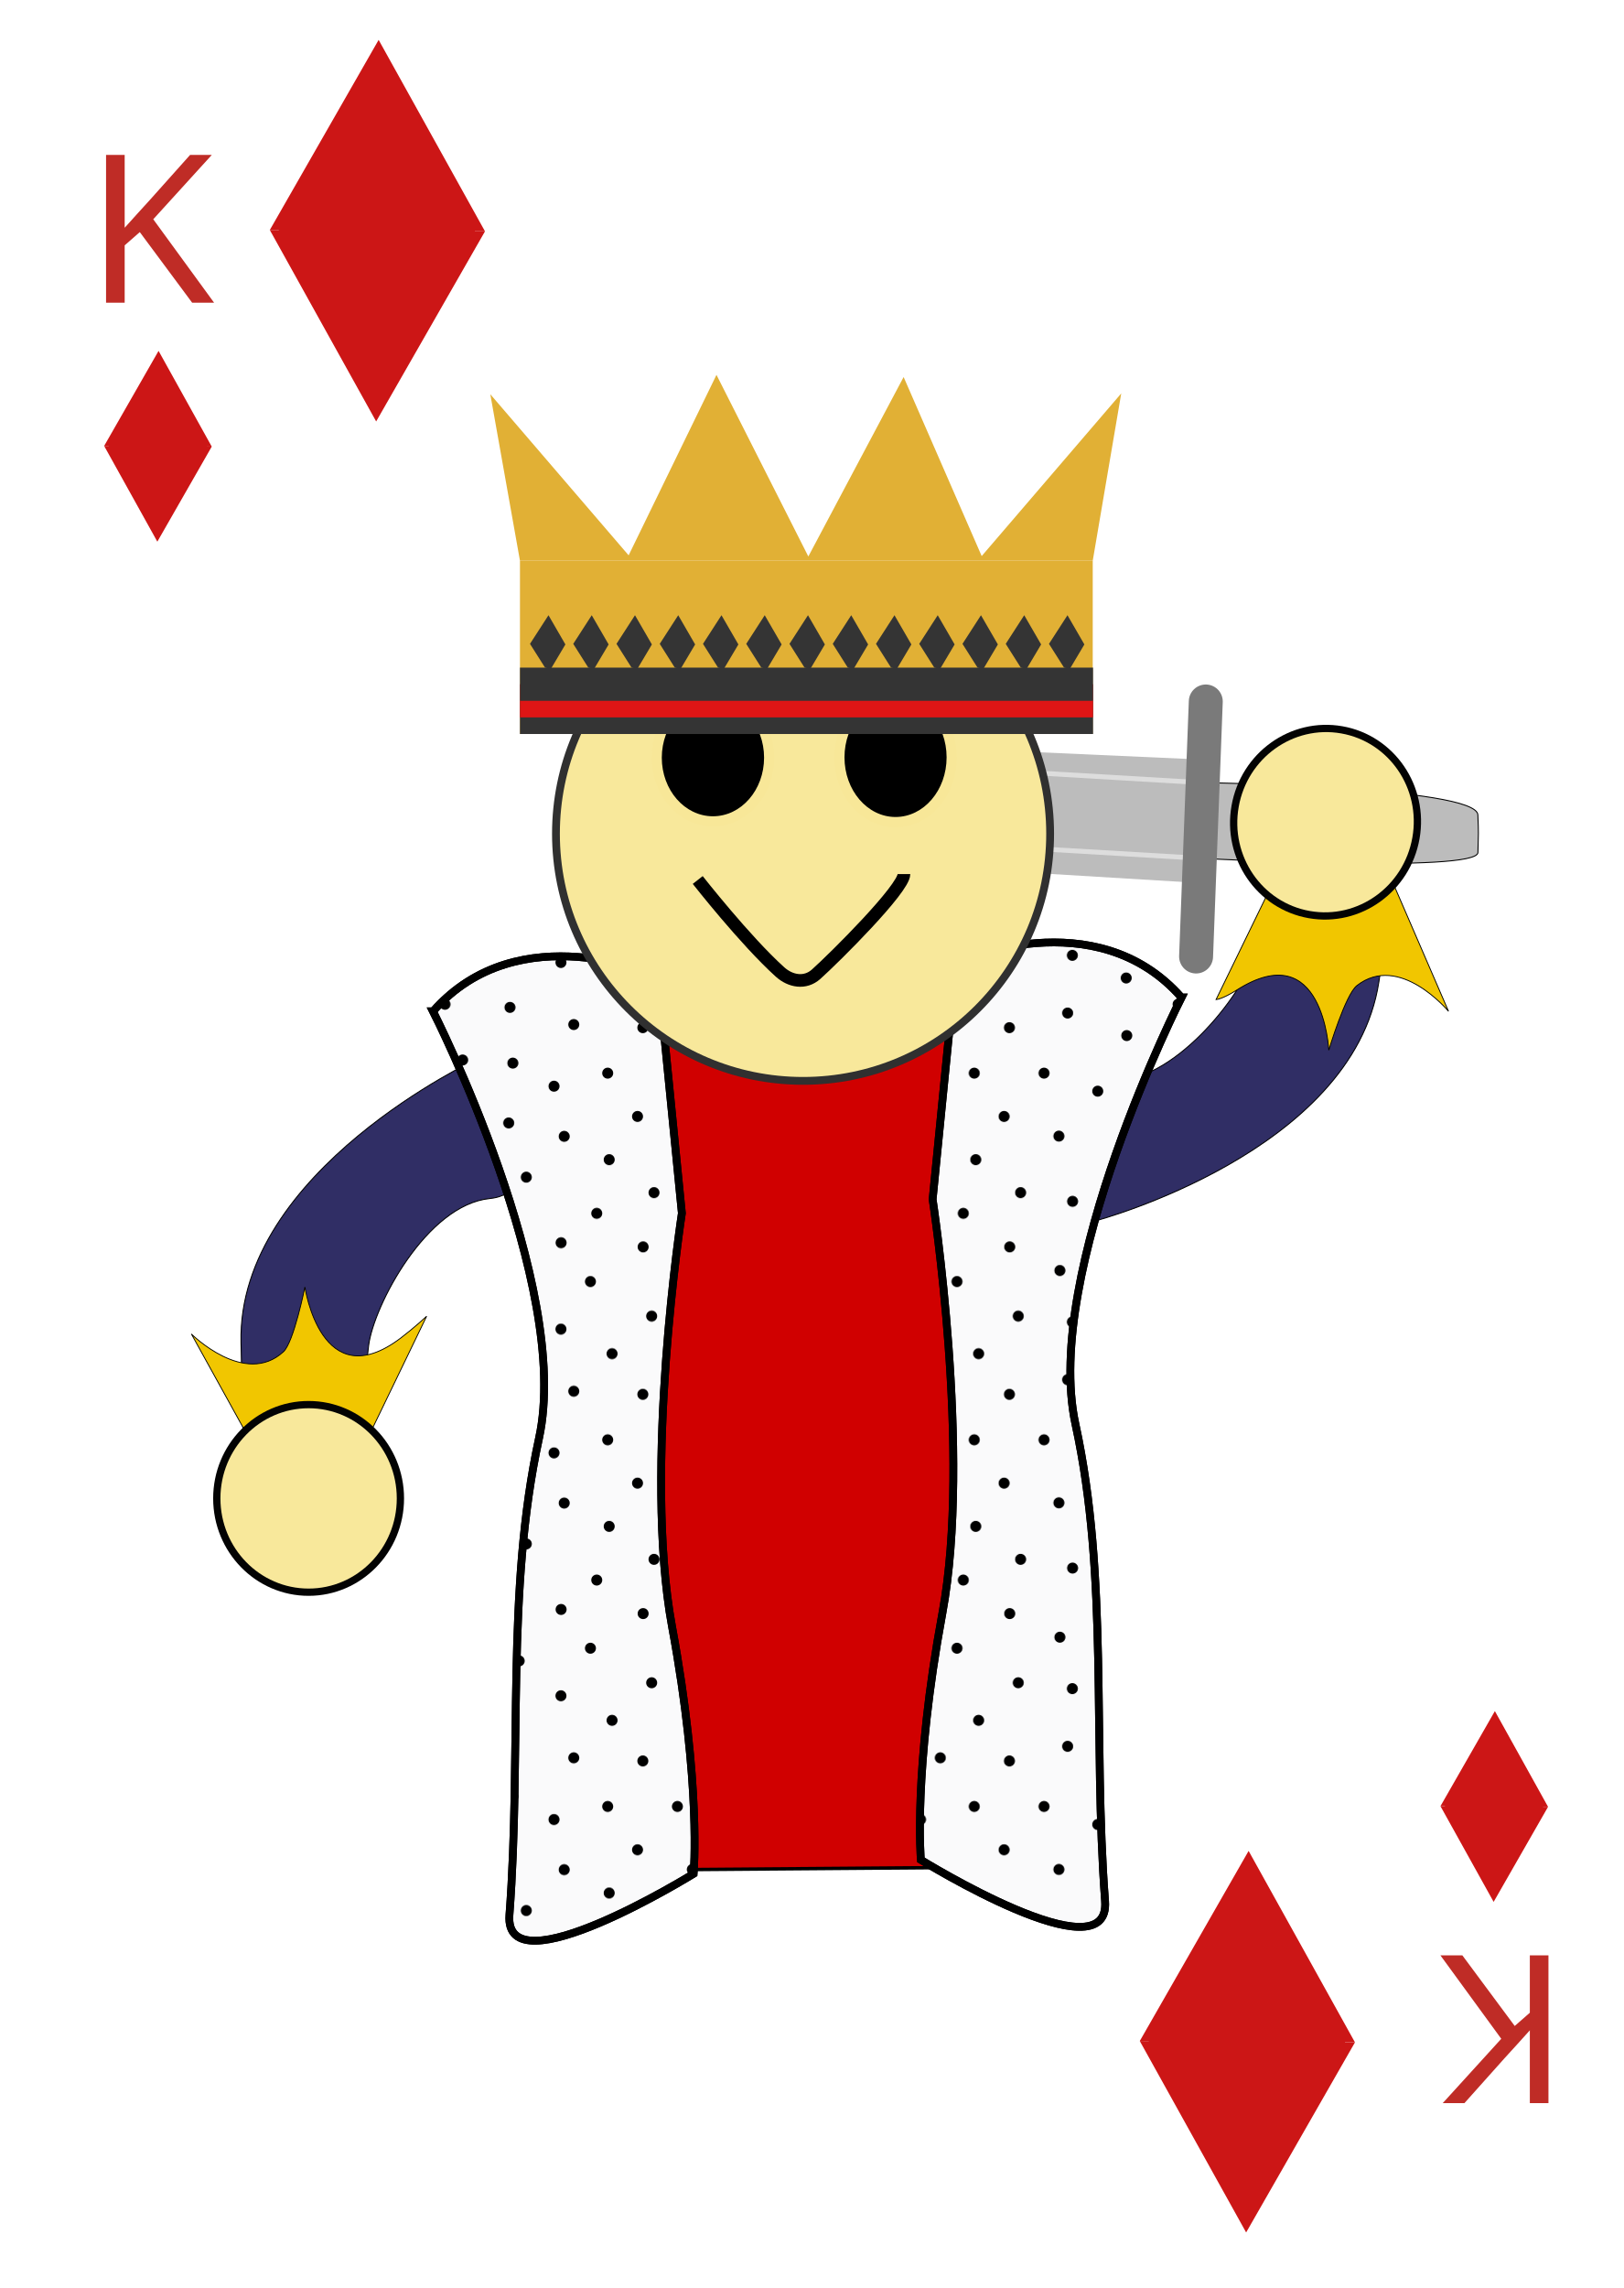
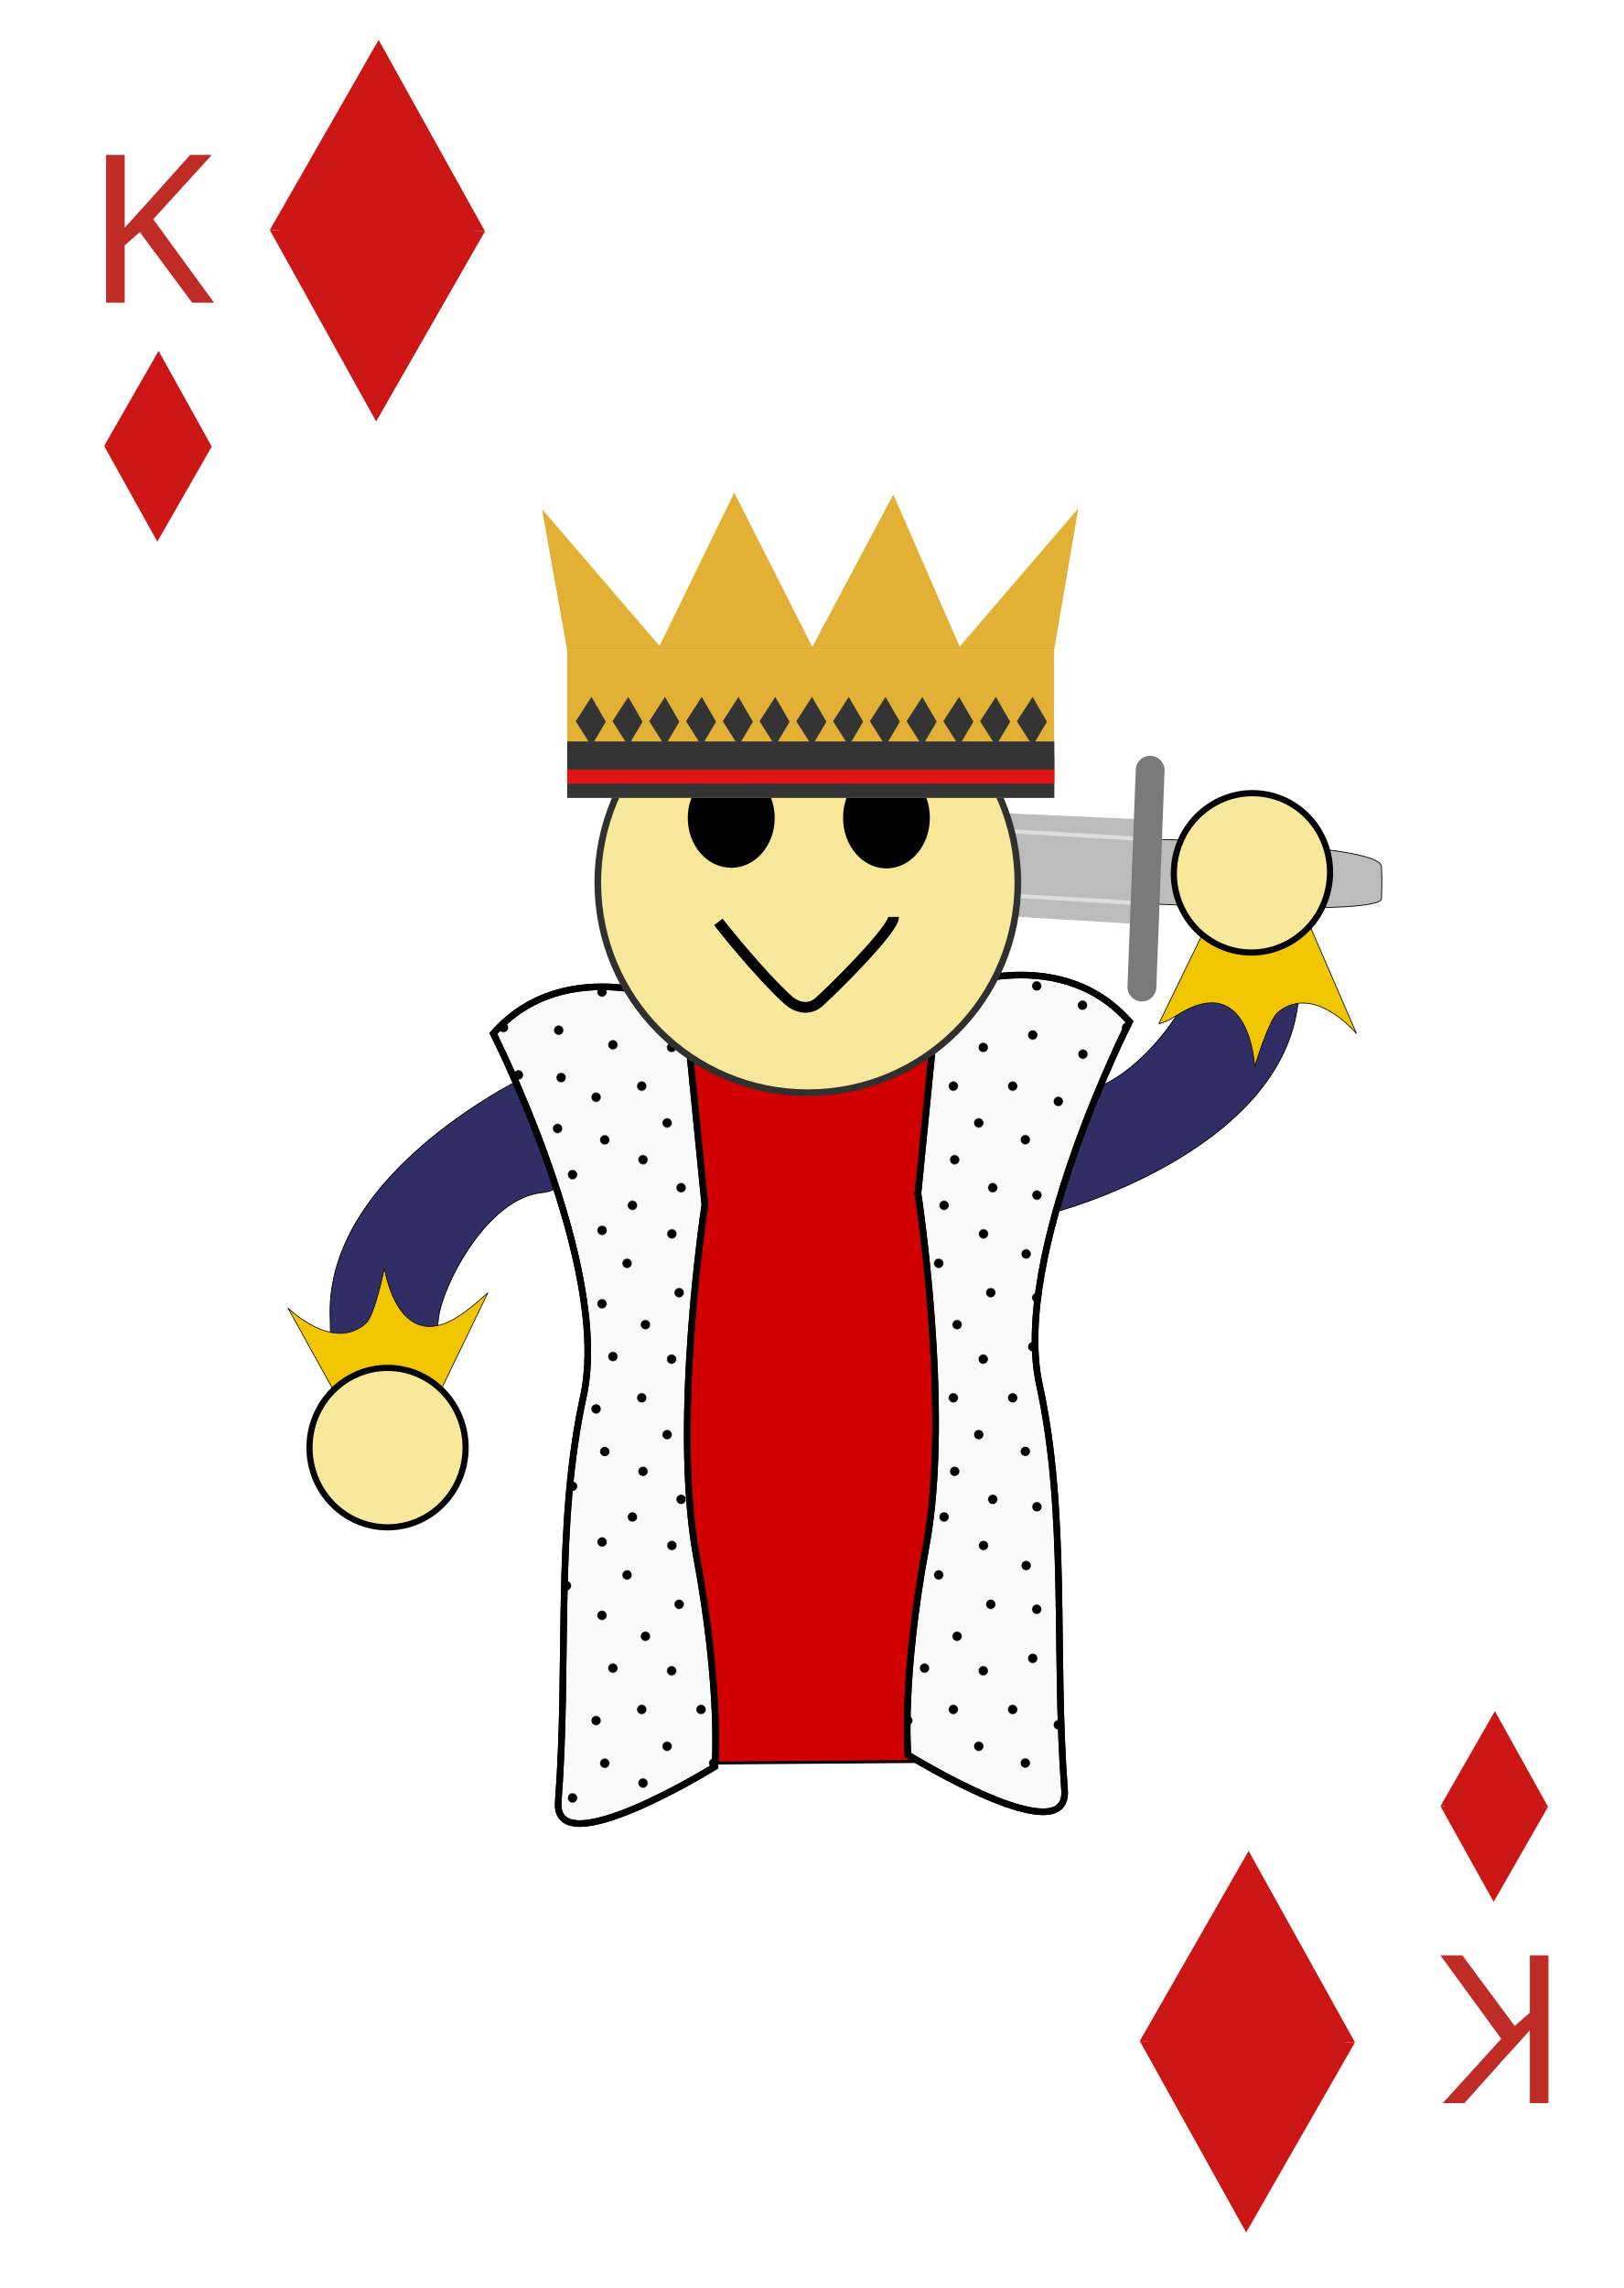
- <svg xmlns="http://www.w3.org/2000/svg" xmlns:xlink="http://www.w3.org/1999/xlink" id="svg8" version="1.1" viewBox="0 0 443 624" height="624mm" width="443mm">
+ <svg xmlns="http://www.w3.org/2000/svg" xmlns:xlink="http://www.w3.org/1999/xlink" width="443mm" height="624mm" viewBox="0 0 443 624" version="1.1" id="svg8">
  <defs id="defs2">
-     <pattern patternTransform="matrix(10,0,0,10,-4.276312,-34.2105)" id="pattern3461" xlink:href="#Polkadots-med" />
-     <pattern patternTransform="matrix(10,0,0,10,-4.276312,-34.2105)" id="pattern3459" xlink:href="#Polkadots-med" />
-     <pattern patternUnits="userSpaceOnUse" width="10" height="10" patternTransform="translate(0,0) scale(10,10)" id="Polkadots-med">
-       <circle style="fill:black;stroke:none" cx="2.567" cy="0.810" r="0.15" id="circle2460" />
-       <circle style="fill:black;stroke:none" cx="3.048" cy="2.33" r="0.15" id="circle2462" />
-       <circle style="fill:black;stroke:none" cx="4.418" cy="2.415" r="0.15" id="circle2464" />
-       <circle style="fill:black;stroke:none" cx="1.844" cy="3.029" r="0.15" id="circle2466" />
-       <circle style="fill:black;stroke:none" cx="6.08" cy="1.363" r="0.15" id="circle2468" />
-       <circle style="fill:black;stroke:none" cx="5.819" cy="4.413" r="0.15" id="circle2470" />
-       <circle style="fill:black;stroke:none" cx="4.305" cy="4.048" r="0.15" id="circle2472" />
-       <circle style="fill:black;stroke:none" cx="5.541" cy="3.045" r="0.15" id="circle2474" />
-       <circle style="fill:black;stroke:none" cx="4.785" cy="5.527" r="0.15" id="circle2476" />
-       <circle style="fill:black;stroke:none" cx="2.667" cy="5.184" r="0.15" id="circle2478" />
-       <circle style="fill:black;stroke:none" cx="7.965" cy="1.448" r="0.15" id="circle2480" />
-       <circle style="fill:black;stroke:none" cx="7.047" cy="5.049" r="0.15" id="circle2482" />
-       <circle style="fill:black;stroke:none" cx="4.340" cy="0.895" r="0.15" id="circle2484" />
-       <circle style="fill:black;stroke:none" cx="7.125" cy="0.340" r="0.15" id="circle2486" />
-       <circle style="fill:black;stroke:none" cx="9.553" cy="1.049" r="0.15" id="circle2488" />
-       <circle style="fill:black;stroke:none" cx="7.006" cy="2.689" r="0.15" id="circle2490" />
-       <circle style="fill:black;stroke:none" cx="8.909" cy="2.689" r="0.15" id="circle2492" />
-       <circle style="fill:black;stroke:none" cx="9.315" cy="4.407" r="0.15" id="circle2494" />
-       <circle style="fill:black;stroke:none" cx="7.820" cy="3.870" r="0.15" id="circle2496" />
-       <circle style="fill:black;stroke:none" cx="8.270" cy="5.948" r="0.15" id="circle2498" />
-       <circle style="fill:black;stroke:none" cx="7.973" cy="7.428" r="0.15" id="circle2500" />
-       <circle style="fill:black;stroke:none" cx="9.342" cy="8.072" r="0.15" id="circle2502" />
-       <circle style="fill:black;stroke:none" cx="8.206" cy="9.315" r="0.15" id="circle2504" />
-       <circle style="fill:black;stroke:none" cx="9.682" cy="9.475" r="0.15" id="circle2506" />
-       <circle style="fill:black;stroke:none" cx="9.688" cy="6.186" r="0.15" id="circle2508" />
-       <circle style="fill:black;stroke:none" cx="3.379" cy="6.296" r="0.15" id="circle2510" />
-       <circle style="fill:black;stroke:none" cx="2.871" cy="8.204" r="0.15" id="circle2512" />
-       <circle style="fill:black;stroke:none" cx="4.59" cy="8.719" r="0.15" id="circle2514" />
-       <circle style="fill:black;stroke:none" cx="3.181" cy="9.671" r="0.15" id="circle2516" />
-       <circle style="fill:black;stroke:none" cx="5.734" cy="7.315" r="0.15" id="circle2518" />
-       <circle style="fill:black;stroke:none" cx="6.707" cy="6.513" r="0.15" id="circle2520" />
-       <circle style="fill:black;stroke:none" cx="5.730" cy="9.670" r="0.15" id="circle2522" />
-       <circle style="fill:black;stroke:none" cx="6.535" cy="8.373" r="0.15" id="circle2524" />
-       <circle style="fill:black;stroke:none" cx="4.37" cy="7.154" r="0.15" id="circle2526" />
-       <circle style="fill:black;stroke:none" cx="0.622" cy="7.25" r="0.15" id="circle2528" />
-       <circle style="fill:black;stroke:none" cx="0.831" cy="5.679" r="0.15" id="circle2530" />
-       <circle style="fill:black;stroke:none" cx="1.257" cy="8.519" r="0.15" id="circle2532" />
-       <circle style="fill:black;stroke:none" cx="1.989" cy="6.877" r="0.15" id="circle2534" />
-       <circle style="fill:black;stroke:none" cx="0.374" cy="3.181" r="0.15" id="circle2536" />
-       <circle style="fill:black;stroke:none" cx="1.166" cy="1.664" r="0.15" id="circle2538" />
-       <circle style="fill:black;stroke:none" cx="1.151" cy="0.093" r="0.15" id="circle2540" />
-       <circle style="fill:black;stroke:none" cx="1.151" cy="10.093" r="0.15" id="circle2542" />
-       <circle style="fill:black;stroke:none" cx="1.302" cy="4.451" r="0.15" id="circle2544" />
-       <circle style="fill:black;stroke:none" cx="3.047" cy="3.763" r="0.15" id="circle2546" />
+     <pattern xlink:href="#Polkadots-med" id="pattern3461" patternTransform="matrix(8.5,0,0,8.5,30.53124,18.36469)" />
+     <pattern xlink:href="#Polkadots-med" id="pattern3459" patternTransform="matrix(8.5,0,0,8.5,30.53124,18.36469)" />
+     <pattern id="Polkadots-med" patternTransform="translate(0,0) scale(10,10)" height="10" width="10" patternUnits="userSpaceOnUse">
+       <circle id="circle2460" r="0.15" cy="0.810" cx="2.567" style="fill:black;stroke:none" />
+       <circle id="circle2462" r="0.15" cy="2.33" cx="3.048" style="fill:black;stroke:none" />
+       <circle id="circle2464" r="0.15" cy="2.415" cx="4.418" style="fill:black;stroke:none" />
+       <circle id="circle2466" r="0.15" cy="3.029" cx="1.844" style="fill:black;stroke:none" />
+       <circle id="circle2468" r="0.15" cy="1.363" cx="6.08" style="fill:black;stroke:none" />
+       <circle id="circle2470" r="0.15" cy="4.413" cx="5.819" style="fill:black;stroke:none" />
+       <circle id="circle2472" r="0.15" cy="4.048" cx="4.305" style="fill:black;stroke:none" />
+       <circle id="circle2474" r="0.15" cy="3.045" cx="5.541" style="fill:black;stroke:none" />
+       <circle id="circle2476" r="0.15" cy="5.527" cx="4.785" style="fill:black;stroke:none" />
+       <circle id="circle2478" r="0.15" cy="5.184" cx="2.667" style="fill:black;stroke:none" />
+       <circle id="circle2480" r="0.15" cy="1.448" cx="7.965" style="fill:black;stroke:none" />
+       <circle id="circle2482" r="0.15" cy="5.049" cx="7.047" style="fill:black;stroke:none" />
+       <circle id="circle2484" r="0.15" cy="0.895" cx="4.340" style="fill:black;stroke:none" />
+       <circle id="circle2486" r="0.15" cy="0.340" cx="7.125" style="fill:black;stroke:none" />
+       <circle id="circle2488" r="0.15" cy="1.049" cx="9.553" style="fill:black;stroke:none" />
+       <circle id="circle2490" r="0.15" cy="2.689" cx="7.006" style="fill:black;stroke:none" />
+       <circle id="circle2492" r="0.15" cy="2.689" cx="8.909" style="fill:black;stroke:none" />
+       <circle id="circle2494" r="0.15" cy="4.407" cx="9.315" style="fill:black;stroke:none" />
+       <circle id="circle2496" r="0.15" cy="3.870" cx="7.820" style="fill:black;stroke:none" />
+       <circle id="circle2498" r="0.15" cy="5.948" cx="8.270" style="fill:black;stroke:none" />
+       <circle id="circle2500" r="0.15" cy="7.428" cx="7.973" style="fill:black;stroke:none" />
+       <circle id="circle2502" r="0.15" cy="8.072" cx="9.342" style="fill:black;stroke:none" />
+       <circle id="circle2504" r="0.15" cy="9.315" cx="8.206" style="fill:black;stroke:none" />
+       <circle id="circle2506" r="0.15" cy="9.475" cx="9.682" style="fill:black;stroke:none" />
+       <circle id="circle2508" r="0.15" cy="6.186" cx="9.688" style="fill:black;stroke:none" />
+       <circle id="circle2510" r="0.15" cy="6.296" cx="3.379" style="fill:black;stroke:none" />
+       <circle id="circle2512" r="0.15" cy="8.204" cx="2.871" style="fill:black;stroke:none" />
+       <circle id="circle2514" r="0.15" cy="8.719" cx="4.59" style="fill:black;stroke:none" />
+       <circle id="circle2516" r="0.15" cy="9.671" cx="3.181" style="fill:black;stroke:none" />
+       <circle id="circle2518" r="0.15" cy="7.315" cx="5.734" style="fill:black;stroke:none" />
+       <circle id="circle2520" r="0.15" cy="6.513" cx="6.707" style="fill:black;stroke:none" />
+       <circle id="circle2522" r="0.15" cy="9.670" cx="5.730" style="fill:black;stroke:none" />
+       <circle id="circle2524" r="0.15" cy="8.373" cx="6.535" style="fill:black;stroke:none" />
+       <circle id="circle2526" r="0.15" cy="7.154" cx="4.37" style="fill:black;stroke:none" />
+       <circle id="circle2528" r="0.15" cy="7.25" cx="0.622" style="fill:black;stroke:none" />
+       <circle id="circle2530" r="0.15" cy="5.679" cx="0.831" style="fill:black;stroke:none" />
+       <circle id="circle2532" r="0.15" cy="8.519" cx="1.257" style="fill:black;stroke:none" />
+       <circle id="circle2534" r="0.15" cy="6.877" cx="1.989" style="fill:black;stroke:none" />
+       <circle id="circle2536" r="0.15" cy="3.181" cx="0.374" style="fill:black;stroke:none" />
+       <circle id="circle2538" r="0.15" cy="1.664" cx="1.166" style="fill:black;stroke:none" />
+       <circle id="circle2540" r="0.15" cy="0.093" cx="1.151" style="fill:black;stroke:none" />
+       <circle id="circle2542" r="0.15" cy="10.093" cx="1.151" style="fill:black;stroke:none" />
+       <circle id="circle2544" r="0.15" cy="4.451" cx="1.302" style="fill:black;stroke:none" />
+       <circle id="circle2546" r="0.15" cy="3.763" cx="3.047" style="fill:black;stroke:none" />
    </pattern>
-     <clipPath clipPathUnits="userSpaceOnUse" id="clipEmfPath1">
-       <path d="M 0,0 H 264.091 V 373.013 H 0 Z" id="path833" />
+     <clipPath id="clipEmfPath1" clipPathUnits="userSpaceOnUse">
+       <path id="path833" d="M 0,0 H 264.091 V 373.013 H 0 Z" />
    </clipPath>
-     <pattern id="EMFhbasepattern" patternUnits="userSpaceOnUse" width="6" height="6" x="0" y="0" />
+     <pattern y="0" x="0" height="6" width="6" patternUnits="userSpaceOnUse" id="EMFhbasepattern" />
  </defs>
  <g id="layer1">
-     <path id="path903" d="m 150.516,271.333 1.305,238.824 132.266,-1.023 0.435,-237.801 z" style="fill:#d00000;fill-opacity:1;stroke:#000000;stroke-width:0.934px;stroke-linecap:butt;stroke-linejoin:miter;stroke-opacity:1" />
-     <path id="path990" d="m 130.428,288.651 c 0,0 -65.748,30.469 -64.679,77.508 1.069,47.039 0.535,26.727 0.535,26.727 l 34.105,-0.802 c 0,0 -1.217,-14.429 0.183,-25.183 1.4,-10.753 15.726,-38.271 33.063,-40.031 19.991,-2.03 -3.207,-38.22 -3.207,-38.22 z" style="fill:#302e65;fill-opacity:1;stroke:#000000;stroke-width:0.265px;stroke-linecap:butt;stroke-linejoin:miter;stroke-opacity:1" />
-     <text xml:space="preserve" style="font-style:normal;font-weight:normal;font-size:27.566px;line-height:1.25;font-family:sans-serif;fill:#000000;fill-opacity:1;stroke:none;stroke-width:0.861" x="26.895" y="60.38" id="text874">
-       <tspan x="26.895" y="60.38" style="font-style:normal;font-variant:normal;font-weight:normal;font-stretch:normal;font-size:27.566px;font-family:Cabin;-inkscape-font-specification:Cabin;stroke-width:0.861" id="tspan884" />
+     <path style="fill:#d00000;fill-opacity:1;stroke:#000000;stroke-width:0.794px;stroke-linecap:butt;stroke-linejoin:miter;stroke-opacity:1" d="m 162.105,278.076 1.109,203.001 112.426,-0.869 0.37,-202.131 z" id="path903" />
+     <path style="fill:#302e65;fill-opacity:1;stroke:#000000;stroke-width:0.225px;stroke-linecap:butt;stroke-linejoin:miter;stroke-opacity:1" d="m 145.03,292.797 c 0,0 -55.886,25.898 -54.977,65.882 0.909,39.984 0.454,22.718 0.454,22.718 l 28.99,-0.682 c 0,0 -1.034,-12.265 0.156,-21.405 1.19,-9.14 13.367,-32.53 28.104,-34.026 16.992,-1.725 -2.726,-32.487 -2.726,-32.487 z" id="path990" />
+     <text id="text874" y="60.38" x="26.895" style="font-style:normal;font-weight:normal;font-size:27.566px;line-height:1.25;font-family:sans-serif;fill:#000000;fill-opacity:1;stroke:none;stroke-width:0.861" xml:space="preserve">
+       <tspan id="tspan884" style="font-style:normal;font-variant:normal;font-weight:normal;font-stretch:normal;font-size:27.566px;font-family:Cabin;-inkscape-font-specification:Cabin;stroke-width:0.861" y="60.38" x="26.895" />
    </text>
-     <g transform="translate(-4.543582,-32.47325)" id="g1031">
+     <g id="g1031" transform="matrix(0.85,0,0,0.85,30.30406,19.84135)">
      <g id="g1048">
-         <path style="fill:#bcbcbc;fill-opacity:1;stroke:#000000;stroke-width:0.265px;stroke-linecap:butt;stroke-linejoin:miter;stroke-opacity:1" d="m 331.85,266.556 c 0,0 75.751,4.065 75.887,-1.583 0.136,-5.648 0.188,-4.844 -0.018,-10.255 -0.294,-7.723 -76.038,-8.83 -76.038,-8.83 z" id="path1010" />
-         <path id="path1014" d="m 332.619,239.637 -58.964,-2.646 -1.323,32.695 59.342,3.591 z" style="fill:#bcbcbc;fill-opacity:1;stroke:none;stroke-width:0.265px;stroke-linecap:butt;stroke-linejoin:miter;stroke-opacity:1" />
-         <path style="fill:none;stroke:#dddddd;stroke-width:1.323;stroke-linecap:butt;stroke-linejoin:miter;stroke-miterlimit:4;stroke-dasharray:none;stroke-opacity:1" d="m 331.681,245.888 -58.666,-3.475" id="path1024" />
-         <path id="path1026" d="m 331.85,266.556 -58.666,-3.475" style="fill:none;stroke:#dddddd;stroke-width:1.323;stroke-linecap:butt;stroke-linejoin:miter;stroke-miterlimit:4;stroke-dasharray:none;stroke-opacity:1" />
-         <path id="path1012" d="m 330.845,293.336 2.646,-69.548" style="fill:none;stroke:#7a7a7a;stroke-width:9.26;stroke-linecap:round;stroke-linejoin:miter;stroke-miterlimit:4;stroke-dasharray:none;stroke-opacity:1" />
+         <path id="path1010" d="m 331.85,266.556 c 0,0 75.751,4.065 75.887,-1.583 0.136,-5.648 0.188,-4.844 -0.018,-10.255 -0.294,-7.723 -76.038,-8.83 -76.038,-8.83 z" style="fill:#bcbcbc;fill-opacity:1;stroke:#000000;stroke-width:0.265px;stroke-linecap:butt;stroke-linejoin:miter;stroke-opacity:1" />
+         <path style="fill:#bcbcbc;fill-opacity:1;stroke:none;stroke-width:0.265px;stroke-linecap:butt;stroke-linejoin:miter;stroke-opacity:1" d="m 332.619,239.637 -58.964,-2.646 -1.323,32.695 59.342,3.591 z" id="path1014" />
+         <path id="path1024" d="m 331.681,245.888 -58.666,-3.475" style="fill:none;stroke:#dddddd;stroke-width:1.323;stroke-linecap:butt;stroke-linejoin:miter;stroke-miterlimit:4;stroke-dasharray:none;stroke-opacity:1" />
+         <path style="fill:none;stroke:#dddddd;stroke-width:1.323;stroke-linecap:butt;stroke-linejoin:miter;stroke-miterlimit:4;stroke-dasharray:none;stroke-opacity:1" d="m 331.85,266.556 -58.666,-3.475" id="path1026" />
+         <path style="fill:none;stroke:#7a7a7a;stroke-width:9.26;stroke-linecap:round;stroke-linejoin:miter;stroke-miterlimit:4;stroke-dasharray:none;stroke-opacity:1" d="m 330.845,293.336 2.646,-69.548" id="path1012" />
      </g>
      <g id="g1037" />
    </g>
-     <path style="fill:#302e65;fill-opacity:1;stroke:#000000;stroke-width:0.265px;stroke-linecap:butt;stroke-linejoin:miter;stroke-opacity:1" d="m 299.007,332.915 c 0,0 70.04,-18.589 77.156,-65.099 7.115,-46.51 4.115,-26.414 4.115,-26.414 l -33.726,-5.133 c 0,0 -1.307,14.421 -4.554,24.768 -3.246,10.347 -22.133,34.959 -39.512,33.682 -20.039,-1.473 -3.478,38.196 -3.478,38.196 z" id="path994" />
-     <path style="fill:#fafafb;fill-opacity:1;stroke:#000000;stroke-width:2.117;stroke-linecap:butt;stroke-linejoin:miter;stroke-miterlimit:4;stroke-dasharray:none;stroke-opacity:1" d="m 118.133,275.822 c 0,0 38,74.738 28.913,116.432 -9.087,41.694 -4.689,85.488 -8.066,129.99 -1.582,20.848 50.247,-11.225 50.247,-11.225 0,0 2.138,-24.054 -5.88,-67.352 -8.018,-43.298 2.673,-112.788 2.673,-112.788 l -6.414,-64.679 c 0,0 -37.952,-17.105 -61.472,9.622 z" id="path3234" />
-     <path id="path998" d="m 118.133,275.822 c 0,0 38,74.738 28.913,116.432 -9.087,41.694 -4.689,85.488 -8.066,129.99 -1.582,20.848 50.247,-11.225 50.247,-11.225 0,0 2.138,-24.054 -5.88,-67.352 -8.018,-43.298 2.673,-112.788 2.673,-112.788 l -6.414,-64.679 c 0,0 -37.952,-17.105 -61.472,9.622 z" style="fill:url(#pattern3459);fill-opacity:1;stroke:#000000;stroke-width:2.117;stroke-linecap:butt;stroke-linejoin:miter;stroke-miterlimit:4;stroke-dasharray:none;stroke-opacity:1" />
-     <path style="fill:#fafafb;fill-opacity:1;stroke:#000000;stroke-width:2.117;stroke-linecap:butt;stroke-linejoin:miter;stroke-miterlimit:4;stroke-dasharray:none;stroke-opacity:1" d="m 322.319,272.042 c 0,0 -38,74.738 -28.913,116.432 9.087,41.694 4.689,85.488 8.066,129.99 1.582,20.848 -50.247,-11.225 -50.247,-11.225 0,0 -2.138,-24.054 5.88,-67.352 8.018,-43.298 -2.673,-112.788 -2.673,-112.788 l 6.414,-64.679 c 0,0 37.952,-17.105 61.472,9.622 z" id="path1008" />
-     <path id="path3236" d="m 322.319,272.042 c 0,0 -38,74.738 -28.913,116.432 9.087,41.694 4.689,85.488 8.066,129.99 1.582,20.848 -50.247,-11.225 -50.247,-11.225 0,0 -2.138,-24.054 5.88,-67.352 8.018,-43.298 -2.673,-112.788 -2.673,-112.788 l 6.414,-64.679 c 0,0 37.952,-17.105 61.472,9.622 z" style="fill:url(#pattern3461);fill-opacity:1;stroke:#000000;stroke-width:2.117;stroke-linecap:butt;stroke-linejoin:miter;stroke-miterlimit:4;stroke-dasharray:none;stroke-opacity:1" />
-     <g transform="translate(-4.276312,-34.2105)" id="g986">
-       <circle r="66.344" cy="261.587" cx="223.353" id="path883-1" style="fill:#f8e89b;fill-opacity:1;stroke:#303030;stroke-width:4.26;stroke-linecap:round;stroke-miterlimit:4;stroke-dasharray:none;stroke-opacity:1;paint-order:stroke fill markers" />
-       <ellipse style="fill:#000000;fill-opacity:1;stroke:#f8e798;stroke-width:5.544;stroke-linecap:round;stroke-miterlimit:4;stroke-dasharray:none;stroke-opacity:1;paint-order:stroke fill markers" id="path900" cx="198.771" cy="240.852" rx="13.953" ry="15.979" />
-       <ellipse ry="16.264" rx="13.93" cy="240.762" cx="248.588" id="path900-2" style="fill:#000000;fill-opacity:1;stroke:#f8e798;stroke-width:5.588;stroke-linecap:round;stroke-miterlimit:4;stroke-dasharray:none;stroke-opacity:1;paint-order:stroke fill markers" />
-       <path style="fill:none;stroke:#000000;stroke-width:3.446;stroke-linecap:butt;stroke-linejoin:miter;stroke-miterlimit:4;stroke-dasharray:none;stroke-opacity:1" d="m 194.623,274.209 c 0,0 12.931,16.496 22.45,25.085 2.844,2.566 6.839,3.304 9.845,0.615 5.072,-4.538 23.966,-23.313 23.966,-27.313" id="path873" />
+     <path id="path994" d="m 288.322,330.421 c 0,0 59.534,-15.8 65.582,-55.334 6.048,-39.534 3.497,-22.452 3.497,-22.452 l -28.667,-4.363 c 0,0 -1.111,12.258 -3.871,21.053 -2.759,8.795 -18.813,29.715 -33.585,28.629 -17.033,-1.252 -2.957,32.466 -2.957,32.466 z" style="fill:#302e65;fill-opacity:1;stroke:#000000;stroke-width:0.225px;stroke-linecap:butt;stroke-linejoin:miter;stroke-opacity:1" />
+     <path id="path3234" d="m 134.579,281.892 c 0,0 32.3,63.527 24.576,98.967 -7.724,35.44 -3.985,72.665 -6.856,110.492 -1.345,17.721 42.71,-9.542 42.71,-9.542 0,0 1.817,-20.446 -4.998,-57.249 -6.815,-36.803 2.272,-95.87 2.272,-95.87 l -5.452,-54.977 c 0,0 -32.259,-14.539 -52.251,8.178 z" style="fill:#fafafb;fill-opacity:1;stroke:#000000;stroke-width:1.799;stroke-linecap:butt;stroke-linejoin:miter;stroke-miterlimit:4;stroke-dasharray:none;stroke-opacity:1" />
+     <path style="fill:url(#pattern3459);fill-opacity:1;stroke:#000000;stroke-width:1.799;stroke-linecap:butt;stroke-linejoin:miter;stroke-miterlimit:4;stroke-dasharray:none;stroke-opacity:1" d="m 134.579,281.892 c 0,0 32.3,63.527 24.576,98.967 -7.724,35.44 -3.985,72.665 -6.856,110.492 -1.345,17.721 42.71,-9.542 42.71,-9.542 0,0 1.817,-20.446 -4.998,-57.249 -6.815,-36.803 2.272,-95.87 2.272,-95.87 l -5.452,-54.977 c 0,0 -32.259,-14.539 -52.251,8.178 z" id="path998" />
+     <path id="path1008" d="m 308.137,278.68 c 0,0 -32.3,63.527 -24.576,98.967 7.724,35.44 3.985,72.665 6.856,110.492 1.345,17.721 -42.71,-9.542 -42.71,-9.542 0,0 -1.817,-20.446 4.998,-57.249 6.815,-36.803 -2.272,-95.87 -2.272,-95.87 l 5.452,-54.977 c 0,0 32.259,-14.539 52.251,8.178 z" style="fill:#fafafb;fill-opacity:1;stroke:#000000;stroke-width:1.799;stroke-linecap:butt;stroke-linejoin:miter;stroke-miterlimit:4;stroke-dasharray:none;stroke-opacity:1" />
+     <path style="fill:url(#pattern3461);fill-opacity:1;stroke:#000000;stroke-width:1.799;stroke-linecap:butt;stroke-linejoin:miter;stroke-miterlimit:4;stroke-dasharray:none;stroke-opacity:1" d="m 308.137,278.68 c 0,0 -32.3,63.527 -24.576,98.967 7.724,35.44 3.985,72.665 6.856,110.492 1.345,17.721 -42.71,-9.542 -42.71,-9.542 0,0 -1.817,-20.446 4.998,-57.249 6.815,-36.803 -2.272,-95.87 -2.272,-95.87 l 5.452,-54.977 c 0,0 32.259,-14.539 52.251,8.178 z" id="path3236" />
+     <g id="g986" transform="matrix(0.85,0,0,0.85,30.53124,18.36469)">
+       <circle style="fill:#f8e89b;fill-opacity:1;stroke:#303030;stroke-width:4.26;stroke-linecap:round;stroke-miterlimit:4;stroke-dasharray:none;stroke-opacity:1;paint-order:stroke fill markers" id="path883-1" cx="223.353" cy="261.587" r="66.344" />
+       <ellipse ry="15.979" rx="13.953" cy="240.852" cx="198.771" id="path900" style="fill:#000000;fill-opacity:1;stroke:#f8e798;stroke-width:5.544;stroke-linecap:round;stroke-miterlimit:4;stroke-dasharray:none;stroke-opacity:1;paint-order:stroke fill markers" />
+       <ellipse style="fill:#000000;fill-opacity:1;stroke:#f8e798;stroke-width:5.588;stroke-linecap:round;stroke-miterlimit:4;stroke-dasharray:none;stroke-opacity:1;paint-order:stroke fill markers" id="path900-2" cx="248.588" cy="240.762" rx="13.93" ry="16.264" />
+       <path id="path873" d="m 194.623,274.209 c 0,0 12.931,16.496 22.45,25.085 2.844,2.566 6.839,3.304 9.845,0.615 5.072,-4.538 23.966,-23.313 23.966,-27.313" style="fill:none;stroke:#000000;stroke-width:3.446;stroke-linecap:butt;stroke-linejoin:miter;stroke-miterlimit:4;stroke-dasharray:none;stroke-opacity:1" />
    </g>
-     <g transform="translate(-4.276312,-25.89502)" id="g1152">
-       <g transform="matrix(0.9809434,0,0,1,2.874001,-5.906791)" id="g3457">
+     <g id="g1152" transform="matrix(0.85,0,0,0.85,30.53124,25.43284)">
+       <g id="g3457" transform="matrix(0.9809434,0,0,1,2.874001,-5.906791)">
        <g id="g3435">
-           <rect style="fill:#e1b035;fill-opacity:1;stroke:none;stroke-width:1.032;paint-order:stroke fill markers" id="rect876" width="159.293" height="47.259" x="146.035" y="184.724" />
-           <path style="fill:#e1b035;fill-opacity:1;stroke:none;stroke-width:0.262px;stroke-linecap:butt;stroke-linejoin:miter;stroke-opacity:1" d="m 146.035,184.724 -8.25,-45.409 38.473,43.942 24.431,-49.22 25.543,49.528 26.504,-48.938 21.709,48.829 38.81,-44.359 -7.927,45.627 z" id="path880" />
+           <rect y="184.724" x="146.035" height="47.259" width="159.293" id="rect876" style="fill:#e1b035;fill-opacity:1;stroke:none;stroke-width:1.032;paint-order:stroke fill markers" />
+           <path id="path880" d="m 146.035,184.724 -8.25,-45.409 38.473,43.942 24.431,-49.22 25.543,49.528 26.504,-48.938 21.709,48.829 38.81,-44.359 -7.927,45.627 z" style="fill:#e1b035;fill-opacity:1;stroke:none;stroke-width:0.262px;stroke-linecap:butt;stroke-linejoin:miter;stroke-opacity:1" />
        </g>
-         <rect style="fill:#343434;fill-opacity:1;stroke:none;stroke-width:1.125;stroke-opacity:1;paint-order:stroke fill markers" id="rect893" width="159.384" height="9.053" x="146.035" y="222.93" />
-         <rect style="fill:#de1515;fill-opacity:1;stroke:none;stroke-width:1.125;stroke-opacity:1;paint-order:stroke fill markers" id="rect895" width="159.384" height="9.053" x="146.035" y="218.403" />
-         <g id="g1101" transform="matrix(1,0,0,1.12905,-0.1755572,-28.2763)">
-           <path style="fill:#343434;fill-opacity:1;stroke:none;stroke-width:0.297px;stroke-linecap:butt;stroke-linejoin:miter;stroke-opacity:1" d="M 153.179,214.469 149,208.74 l 5.143,-6.917 4.701,7.056 -4.059,5.939 z" id="path897" />
-           <path id="path918" d="m 165.207,214.469 -4.179,-5.729 5.143,-6.917 4.701,7.056 -4.059,5.939 z" style="fill:#343434;fill-opacity:1;stroke:none;stroke-width:0.297px;stroke-linecap:butt;stroke-linejoin:miter;stroke-opacity:1" />
-           <path style="fill:#343434;fill-opacity:1;stroke:none;stroke-width:0.297px;stroke-linecap:butt;stroke-linejoin:miter;stroke-opacity:1" d="m 177.235,214.469 -4.179,-5.729 5.143,-6.917 4.701,7.056 -4.059,5.939 z" id="path920" />
-           <path id="path922" d="m 189.262,214.469 -4.179,-5.729 5.143,-6.917 4.701,7.056 -4.059,5.939 z" style="fill:#343434;fill-opacity:1;stroke:none;stroke-width:0.297px;stroke-linecap:butt;stroke-linejoin:miter;stroke-opacity:1" />
-           <path style="fill:#343434;fill-opacity:1;stroke:none;stroke-width:0.297px;stroke-linecap:butt;stroke-linejoin:miter;stroke-opacity:1" d="m 201.29,214.469 -4.179,-5.729 5.143,-6.917 4.701,7.056 -4.059,5.939 z" id="path924" />
-           <path id="path926" d="m 213.318,214.469 -4.179,-5.729 5.143,-6.917 4.701,7.056 -4.059,5.939 z" style="fill:#343434;fill-opacity:1;stroke:none;stroke-width:0.297px;stroke-linecap:butt;stroke-linejoin:miter;stroke-opacity:1" />
-           <path style="fill:#343434;fill-opacity:1;stroke:none;stroke-width:0.297px;stroke-linecap:butt;stroke-linejoin:miter;stroke-opacity:1" d="m 225.346,214.469 -4.179,-5.729 5.143,-6.917 4.701,7.056 -4.059,5.939 z" id="path928" />
-           <path id="path930" d="m 249.402,214.469 -4.179,-5.729 5.143,-6.917 4.701,7.056 -4.059,5.939 z" style="fill:#343434;fill-opacity:1;stroke:none;stroke-width:0.297px;stroke-linecap:butt;stroke-linejoin:miter;stroke-opacity:1" />
-           <path style="fill:#343434;fill-opacity:1;stroke:none;stroke-width:0.297px;stroke-linecap:butt;stroke-linejoin:miter;stroke-opacity:1" d="m 237.374,214.469 -4.179,-5.729 5.143,-6.917 4.701,7.056 -4.059,5.939 z" id="path932" />
-           <path style="fill:#343434;fill-opacity:1;stroke:none;stroke-width:0.297px;stroke-linecap:butt;stroke-linejoin:miter;stroke-opacity:1" d="m 261.429,214.469 -4.179,-5.729 5.143,-6.917 4.701,7.056 -4.059,5.939 z" id="path934" />
-           <path id="path936" d="m 273.457,214.469 -4.179,-5.729 5.143,-6.917 4.701,7.056 -4.059,5.939 z" style="fill:#343434;fill-opacity:1;stroke:none;stroke-width:0.297px;stroke-linecap:butt;stroke-linejoin:miter;stroke-opacity:1" />
-           <path style="fill:#343434;fill-opacity:1;stroke:none;stroke-width:0.297px;stroke-linecap:butt;stroke-linejoin:miter;stroke-opacity:1" d="m 285.485,214.469 -4.179,-5.729 5.143,-6.917 4.701,7.056 -4.059,5.939 z" id="path938" />
-           <path id="path940" d="m 297.513,214.469 -4.179,-5.729 5.143,-6.917 4.701,7.056 -4.059,5.939 z" style="fill:#343434;fill-opacity:1;stroke:none;stroke-width:0.297px;stroke-linecap:butt;stroke-linejoin:miter;stroke-opacity:1" />
+         <rect y="222.93" x="146.035" height="9.053" width="159.384" id="rect893" style="fill:#343434;fill-opacity:1;stroke:none;stroke-width:1.125;stroke-opacity:1;paint-order:stroke fill markers" />
+         <rect y="218.403" x="146.035" height="9.053" width="159.384" id="rect895" style="fill:#de1515;fill-opacity:1;stroke:none;stroke-width:1.125;stroke-opacity:1;paint-order:stroke fill markers" />
+         <g transform="matrix(1,0,0,1.12905,-0.1755572,-28.2763)" id="g1101">
+           <path id="path897" d="M 153.179,214.469 149,208.74 l 5.143,-6.917 4.701,7.056 -4.059,5.939 z" style="fill:#343434;fill-opacity:1;stroke:none;stroke-width:0.297px;stroke-linecap:butt;stroke-linejoin:miter;stroke-opacity:1" />
+           <path style="fill:#343434;fill-opacity:1;stroke:none;stroke-width:0.297px;stroke-linecap:butt;stroke-linejoin:miter;stroke-opacity:1" d="m 165.207,214.469 -4.179,-5.729 5.143,-6.917 4.701,7.056 -4.059,5.939 z" id="path918" />
+           <path id="path920" d="m 177.235,214.469 -4.179,-5.729 5.143,-6.917 4.701,7.056 -4.059,5.939 z" style="fill:#343434;fill-opacity:1;stroke:none;stroke-width:0.297px;stroke-linecap:butt;stroke-linejoin:miter;stroke-opacity:1" />
+           <path style="fill:#343434;fill-opacity:1;stroke:none;stroke-width:0.297px;stroke-linecap:butt;stroke-linejoin:miter;stroke-opacity:1" d="m 189.262,214.469 -4.179,-5.729 5.143,-6.917 4.701,7.056 -4.059,5.939 z" id="path922" />
+           <path id="path924" d="m 201.29,214.469 -4.179,-5.729 5.143,-6.917 4.701,7.056 -4.059,5.939 z" style="fill:#343434;fill-opacity:1;stroke:none;stroke-width:0.297px;stroke-linecap:butt;stroke-linejoin:miter;stroke-opacity:1" />
+           <path style="fill:#343434;fill-opacity:1;stroke:none;stroke-width:0.297px;stroke-linecap:butt;stroke-linejoin:miter;stroke-opacity:1" d="m 213.318,214.469 -4.179,-5.729 5.143,-6.917 4.701,7.056 -4.059,5.939 z" id="path926" />
+           <path id="path928" d="m 225.346,214.469 -4.179,-5.729 5.143,-6.917 4.701,7.056 -4.059,5.939 z" style="fill:#343434;fill-opacity:1;stroke:none;stroke-width:0.297px;stroke-linecap:butt;stroke-linejoin:miter;stroke-opacity:1" />
+           <path style="fill:#343434;fill-opacity:1;stroke:none;stroke-width:0.297px;stroke-linecap:butt;stroke-linejoin:miter;stroke-opacity:1" d="m 249.402,214.469 -4.179,-5.729 5.143,-6.917 4.701,7.056 -4.059,5.939 z" id="path930" />
+           <path id="path932" d="m 237.374,214.469 -4.179,-5.729 5.143,-6.917 4.701,7.056 -4.059,5.939 z" style="fill:#343434;fill-opacity:1;stroke:none;stroke-width:0.297px;stroke-linecap:butt;stroke-linejoin:miter;stroke-opacity:1" />
+           <path id="path934" d="m 261.429,214.469 -4.179,-5.729 5.143,-6.917 4.701,7.056 -4.059,5.939 z" style="fill:#343434;fill-opacity:1;stroke:none;stroke-width:0.297px;stroke-linecap:butt;stroke-linejoin:miter;stroke-opacity:1" />
+           <path style="fill:#343434;fill-opacity:1;stroke:none;stroke-width:0.297px;stroke-linecap:butt;stroke-linejoin:miter;stroke-opacity:1" d="m 273.457,214.469 -4.179,-5.729 5.143,-6.917 4.701,7.056 -4.059,5.939 z" id="path936" />
+           <path id="path938" d="m 285.485,214.469 -4.179,-5.729 5.143,-6.917 4.701,7.056 -4.059,5.939 z" style="fill:#343434;fill-opacity:1;stroke:none;stroke-width:0.297px;stroke-linecap:butt;stroke-linejoin:miter;stroke-opacity:1" />
+           <path style="fill:#343434;fill-opacity:1;stroke:none;stroke-width:0.297px;stroke-linecap:butt;stroke-linejoin:miter;stroke-opacity:1" d="m 297.513,214.469 -4.179,-5.729 5.143,-6.917 4.701,7.056 -4.059,5.939 z" id="path940" />
        </g>
-         <rect y="213.877" x="146.035" height="9.053" width="159.384" id="rect882" style="fill:#343434;fill-opacity:1;stroke:none;stroke-width:1.125;stroke-opacity:1;paint-order:stroke fill markers" />
+         <rect style="fill:#343434;fill-opacity:1;stroke:none;stroke-width:1.125;stroke-opacity:1;paint-order:stroke fill markers" id="rect882" width="159.384" height="9.053" x="146.035" y="213.877" />
      </g>
    </g>
-     <path style="fill:#f1c600;fill-opacity:1;stroke:#000000;stroke-width:0.235px;stroke-linecap:butt;stroke-linejoin:miter;stroke-opacity:1" d="m 380.277,241.402 14.891,34.411 c 0,0 -13.387,-16.106 -25.002,-7.007 -3.135,2.456 -7.658,17.613 -7.658,17.613 0,0 -1.527,-31.451 -25.164,-16.376 -3.931,2.507 -5.596,2.569 -5.596,2.569 l 14.653,-30.096 z" id="path1086" />
-     <ellipse transform="rotate(10)" style="fill:#f8e89b;fill-opacity:1;stroke:#030303;stroke-width:3.969;stroke-miterlimit:4;stroke-dasharray:none;stroke-opacity:1;paint-order:stroke fill markers" id="ellipse996" cx="395.061" cy="158.039" rx="24.054" ry="24.589" />
-     <text id="text1076" y="82.549" x="23.466" style="font-style:normal;font-weight:normal;font-size:56.444px;line-height:1.25;font-family:sans-serif;fill:#bf2c26;fill-opacity:1;stroke:none;stroke-width:0.265" xml:space="preserve">
-       <tspan style="font-style:normal;font-variant:normal;font-weight:normal;font-stretch:normal;font-size:56.444px;font-family:TechnicLite;-inkscape-font-specification:TechnicLite;fill:#bf2c26;fill-opacity:1;stroke-width:0.265" y="82.549" x="23.466" id="tspan1074">K</tspan>
+     <path id="path1086" d="m 357.402,252.635 12.657,29.249 c 0,0 -11.379,-13.69 -21.252,-5.956 -2.665,2.087 -6.509,14.971 -6.509,14.971 0,0 -1.298,-26.733 -21.389,-13.92 -3.342,2.131 -4.757,2.184 -4.757,2.184 l 12.455,-25.581 z" style="fill:#f1c600;fill-opacity:1;stroke:#000000;stroke-width:0.2px;stroke-linecap:butt;stroke-linejoin:miter;stroke-opacity:1" />
+     <ellipse ry="20.9" rx="20.446" cy="175.123" cx="377.687" id="ellipse996" style="fill:#f8e89b;fill-opacity:1;stroke:#030303;stroke-width:3.373;stroke-miterlimit:4;stroke-dasharray:none;stroke-opacity:1;paint-order:stroke fill markers" transform="rotate(10)" />
+     <text xml:space="preserve" style="font-style:normal;font-weight:normal;font-size:56.444px;line-height:1.25;font-family:sans-serif;fill:#bf2c26;fill-opacity:1;stroke:none;stroke-width:0.265" x="23.466" y="82.549" id="text1076">
+       <tspan id="tspan1074" x="23.466" y="82.549" style="font-style:normal;font-variant:normal;font-weight:normal;font-stretch:normal;font-size:56.444px;font-family:TechnicLite;-inkscape-font-specification:TechnicLite;fill:#bf2c26;fill-opacity:1;stroke-width:0.265">K</tspan>
    </text>
-     <path id="path1084" d="M 69.989,395.976 52.203,363.81 c 0,0 14.606,14.557 25.125,4.843 2.839,-2.622 5.851,-17.652 5.851,-17.652 0,0 4.43,30.338 26.158,13.903 3.614,-2.734 7.056,-5.936 7.056,-5.936 l -16.004,33.117 z" style="fill:#f1c600;fill-opacity:1;stroke:#000000;stroke-width:0.23px;stroke-linecap:butt;stroke-linejoin:miter;stroke-opacity:1" />
-     <ellipse ry="24.589" rx="24.054" cy="408.655" cx="84.19" id="path992" style="fill:#f8e89b;fill-opacity:1;stroke:#030303;stroke-width:3.969;stroke-miterlimit:4;stroke-dasharray:none;stroke-opacity:1;paint-order:stroke fill markers" />
-     <text xml:space="preserve" style="font-style:normal;font-weight:normal;font-size:56.444px;line-height:1.25;font-family:sans-serif;fill:#bf2c26;fill-opacity:1;stroke:none;stroke-width:0.265" x="-427.898" y="-533.287" id="text969" transform="scale(-1)">
-       <tspan id="tspan967" x="-427.898" y="-533.287" style="font-style:normal;font-variant:normal;font-weight:normal;font-stretch:normal;font-size:56.444px;font-family:TechnicLite;-inkscape-font-specification:TechnicLite;fill:#bf2c26;fill-opacity:1;stroke-width:0.265">K</tspan>
+     <path style="fill:#f1c600;fill-opacity:1;stroke:#000000;stroke-width:0.195px;stroke-linecap:butt;stroke-linejoin:miter;stroke-opacity:1" d="M 93.657,384.023 78.539,356.682 c 0,0 12.415,12.373 21.356,4.116 2.413,-2.229 4.973,-15.004 4.973,-15.004 0,0 3.766,25.787 22.234,11.817 3.072,-2.324 5.997,-5.046 5.997,-5.046 l -13.604,28.149 z" id="path1084" />
+     <ellipse style="fill:#f8e89b;fill-opacity:1;stroke:#030303;stroke-width:3.373;stroke-miterlimit:4;stroke-dasharray:none;stroke-opacity:1;paint-order:stroke fill markers" id="path992" cx="105.728" cy="394.8" rx="20.446" ry="20.9" />
+     <text transform="scale(-1)" id="text969" y="-533.287" x="-427.898" style="font-style:normal;font-weight:normal;font-size:56.444px;line-height:1.25;font-family:sans-serif;fill:#bf2c26;fill-opacity:1;stroke:none;stroke-width:0.265" xml:space="preserve">
+       <tspan style="font-style:normal;font-variant:normal;font-weight:normal;font-stretch:normal;font-size:56.444px;font-family:TechnicLite;-inkscape-font-specification:TechnicLite;fill:#bf2c26;fill-opacity:1;stroke-width:0.265" y="-533.287" x="-427.898" id="tspan967">K</tspan>
    </text>
-     <g transform="translate(16.55205,95.30256)" id="layer1-7">
-       <path transform="matrix(1.511583,0.04375573,-0.04363811,1.547028,-11.77509,-15.70991)" d="m 35.813,26.269 -9.703,0.216 -9.703,0.216 4.665,-8.511 4.665,-8.511 5.038,8.295 z" id="path842" style="fill:#cc1616;fill-opacity:1;stroke:none;stroke-width:0.794;stroke-linecap:round;stroke-linejoin:round;stroke-opacity:1;paint-order:stroke fill markers" />
-       <path style="fill:#cc1616;fill-opacity:1;stroke:none;stroke-width:0.794;stroke-linecap:round;stroke-linejoin:round;stroke-opacity:1;paint-order:stroke fill markers" id="path844" d="m 35.813,26.269 -9.703,0.216 -9.703,0.216 4.665,-8.511 4.665,-8.511 5.038,8.295 z" transform="matrix(-1.511583,-0.04375573,0.04363811,-1.547028,64.84957,68.52145)" />
-       <rect style="fill:#cc1616;fill-opacity:1;stroke-width:0.944;stroke-linecap:round;stroke-linejoin:round;paint-order:stroke fill markers" id="rect849" width="26.761" height="2.72" x="13.09" y="25.133" />
+     <g id="layer1-7" transform="translate(16.55205,95.30256)">
+       <path style="fill:#cc1616;fill-opacity:1;stroke:none;stroke-width:0.794;stroke-linecap:round;stroke-linejoin:round;stroke-opacity:1;paint-order:stroke fill markers" id="path842" d="m 35.813,26.269 -9.703,0.216 -9.703,0.216 4.665,-8.511 4.665,-8.511 5.038,8.295 z" transform="matrix(1.511583,0.04375573,-0.04363811,1.547028,-11.77509,-15.70991)" />
+       <path transform="matrix(-1.511583,-0.04375573,0.04363811,-1.547028,64.84957,68.52145)" d="m 35.813,26.269 -9.703,0.216 -9.703,0.216 4.665,-8.511 4.665,-8.511 5.038,8.295 z" id="path844" style="fill:#cc1616;fill-opacity:1;stroke:none;stroke-width:0.794;stroke-linecap:round;stroke-linejoin:round;stroke-opacity:1;paint-order:stroke fill markers" />
+       <rect y="25.133" x="13.09" height="2.72" width="26.761" id="rect849" style="fill:#cc1616;fill-opacity:1;stroke-width:0.944;stroke-linecap:round;stroke-linejoin:round;paint-order:stroke fill markers" />
    </g>
-     <g id="g970" transform="translate(381.1077,466.2727)">
-       <path style="fill:#cc1616;fill-opacity:1;stroke:none;stroke-width:0.794;stroke-linecap:round;stroke-linejoin:round;stroke-opacity:1;paint-order:stroke fill markers" id="path964" d="m 35.813,26.269 -9.703,0.216 -9.703,0.216 4.665,-8.511 4.665,-8.511 5.038,8.295 z" transform="matrix(1.511583,0.04375573,-0.04363811,1.547028,-11.77509,-15.70991)" />
-       <path transform="matrix(-1.511583,-0.04375573,0.04363811,-1.547028,64.84957,68.52145)" d="m 35.813,26.269 -9.703,0.216 -9.703,0.216 4.665,-8.511 4.665,-8.511 5.038,8.295 z" id="path966" style="fill:#cc1616;fill-opacity:1;stroke:none;stroke-width:0.794;stroke-linecap:round;stroke-linejoin:round;stroke-opacity:1;paint-order:stroke fill markers" />
-       <rect y="25.133" x="13.09" height="2.72" width="26.761" id="rect968" style="fill:#cc1616;fill-opacity:1;stroke-width:0.944;stroke-linecap:round;stroke-linejoin:round;paint-order:stroke fill markers" />
+     <g transform="translate(381.1077,466.2727)" id="g970">
+       <path transform="matrix(1.511583,0.04375573,-0.04363811,1.547028,-11.77509,-15.70991)" d="m 35.813,26.269 -9.703,0.216 -9.703,0.216 4.665,-8.511 4.665,-8.511 5.038,8.295 z" id="path964" style="fill:#cc1616;fill-opacity:1;stroke:none;stroke-width:0.794;stroke-linecap:round;stroke-linejoin:round;stroke-opacity:1;paint-order:stroke fill markers" />
+       <path style="fill:#cc1616;fill-opacity:1;stroke:none;stroke-width:0.794;stroke-linecap:round;stroke-linejoin:round;stroke-opacity:1;paint-order:stroke fill markers" id="path966" d="m 35.813,26.269 -9.703,0.216 -9.703,0.216 4.665,-8.511 4.665,-8.511 5.038,8.295 z" transform="matrix(-1.511583,-0.04375573,0.04363811,-1.547028,64.84957,68.52145)" />
+       <rect style="fill:#cc1616;fill-opacity:1;stroke-width:0.944;stroke-linecap:round;stroke-linejoin:round;paint-order:stroke fill markers" id="rect968" width="26.761" height="2.72" x="13.09" y="25.133" />
    </g>
-     <g transform="matrix(2,0,0,2,287.2185,504.0116)" id="g990">
-       <path transform="matrix(1.511583,0.04375573,-0.04363811,1.547028,-11.77509,-15.70991)" d="m 35.813,26.269 -9.703,0.216 -9.703,0.216 4.665,-8.511 4.665,-8.511 5.038,8.295 z" id="path984" style="fill:#cc1616;fill-opacity:1;stroke:none;stroke-width:0.794;stroke-linecap:round;stroke-linejoin:round;stroke-opacity:1;paint-order:stroke fill markers" />
-       <path style="fill:#cc1616;fill-opacity:1;stroke:none;stroke-width:0.794;stroke-linecap:round;stroke-linejoin:round;stroke-opacity:1;paint-order:stroke fill markers" id="path986" d="m 35.813,26.269 -9.703,0.216 -9.703,0.216 4.665,-8.511 4.665,-8.511 5.038,8.295 z" transform="matrix(-1.511583,-0.04375573,0.04363811,-1.547028,64.84957,68.52145)" />
-       <rect style="fill:#cc1616;fill-opacity:1;stroke-width:0.944;stroke-linecap:round;stroke-linejoin:round;paint-order:stroke fill markers" id="rect988" width="26.761" height="2.72" x="13.09" y="25.133" />
+     <g id="g990" transform="matrix(2,0,0,2,287.2185,504.0116)">
+       <path style="fill:#cc1616;fill-opacity:1;stroke:none;stroke-width:0.794;stroke-linecap:round;stroke-linejoin:round;stroke-opacity:1;paint-order:stroke fill markers" id="path984" d="m 35.813,26.269 -9.703,0.216 -9.703,0.216 4.665,-8.511 4.665,-8.511 5.038,8.295 z" transform="matrix(1.511583,0.04375573,-0.04363811,1.547028,-11.77509,-15.70991)" />
+       <path transform="matrix(-1.511583,-0.04375573,0.04363811,-1.547028,64.84957,68.52145)" d="m 35.813,26.269 -9.703,0.216 -9.703,0.216 4.665,-8.511 4.665,-8.511 5.038,8.295 z" id="path986" style="fill:#cc1616;fill-opacity:1;stroke:none;stroke-width:0.794;stroke-linecap:round;stroke-linejoin:round;stroke-opacity:1;paint-order:stroke fill markers" />
+       <rect y="25.133" x="13.09" height="2.72" width="26.761" id="rect988" style="fill:#cc1616;fill-opacity:1;stroke-width:0.944;stroke-linecap:round;stroke-linejoin:round;paint-order:stroke fill markers" />
    </g>
-     <g id="g999" transform="matrix(2,0,0,2,49.88318,10.0975)">
-       <path style="fill:#cc1616;fill-opacity:1;stroke:none;stroke-width:0.794;stroke-linecap:round;stroke-linejoin:round;stroke-opacity:1;paint-order:stroke fill markers" id="path993" d="m 35.813,26.269 -9.703,0.216 -9.703,0.216 4.665,-8.511 4.665,-8.511 5.038,8.295 z" transform="matrix(1.511583,0.04375573,-0.04363811,1.547028,-11.77509,-15.70991)" />
-       <path transform="matrix(-1.511583,-0.04375573,0.04363811,-1.547028,64.84957,68.52145)" d="m 35.813,26.269 -9.703,0.216 -9.703,0.216 4.665,-8.511 4.665,-8.511 5.038,8.295 z" id="path995" style="fill:#cc1616;fill-opacity:1;stroke:none;stroke-width:0.794;stroke-linecap:round;stroke-linejoin:round;stroke-opacity:1;paint-order:stroke fill markers" />
-       <rect y="25.133" x="13.09" height="2.72" width="26.761" id="rect997" style="fill:#cc1616;fill-opacity:1;stroke-width:0.944;stroke-linecap:round;stroke-linejoin:round;paint-order:stroke fill markers" />
+     <g transform="matrix(2,0,0,2,49.88318,10.0975)" id="g999">
+       <path transform="matrix(1.511583,0.04375573,-0.04363811,1.547028,-11.77509,-15.70991)" d="m 35.813,26.269 -9.703,0.216 -9.703,0.216 4.665,-8.511 4.665,-8.511 5.038,8.295 z" id="path993" style="fill:#cc1616;fill-opacity:1;stroke:none;stroke-width:0.794;stroke-linecap:round;stroke-linejoin:round;stroke-opacity:1;paint-order:stroke fill markers" />
+       <path style="fill:#cc1616;fill-opacity:1;stroke:none;stroke-width:0.794;stroke-linecap:round;stroke-linejoin:round;stroke-opacity:1;paint-order:stroke fill markers" id="path995" d="m 35.813,26.269 -9.703,0.216 -9.703,0.216 4.665,-8.511 4.665,-8.511 5.038,8.295 z" transform="matrix(-1.511583,-0.04375573,0.04363811,-1.547028,64.84957,68.52145)" />
+       <rect style="fill:#cc1616;fill-opacity:1;stroke-width:0.944;stroke-linecap:round;stroke-linejoin:round;paint-order:stroke fill markers" id="rect997" width="26.761" height="2.72" x="13.09" y="25.133" />
    </g>
  </g>
</svg>
